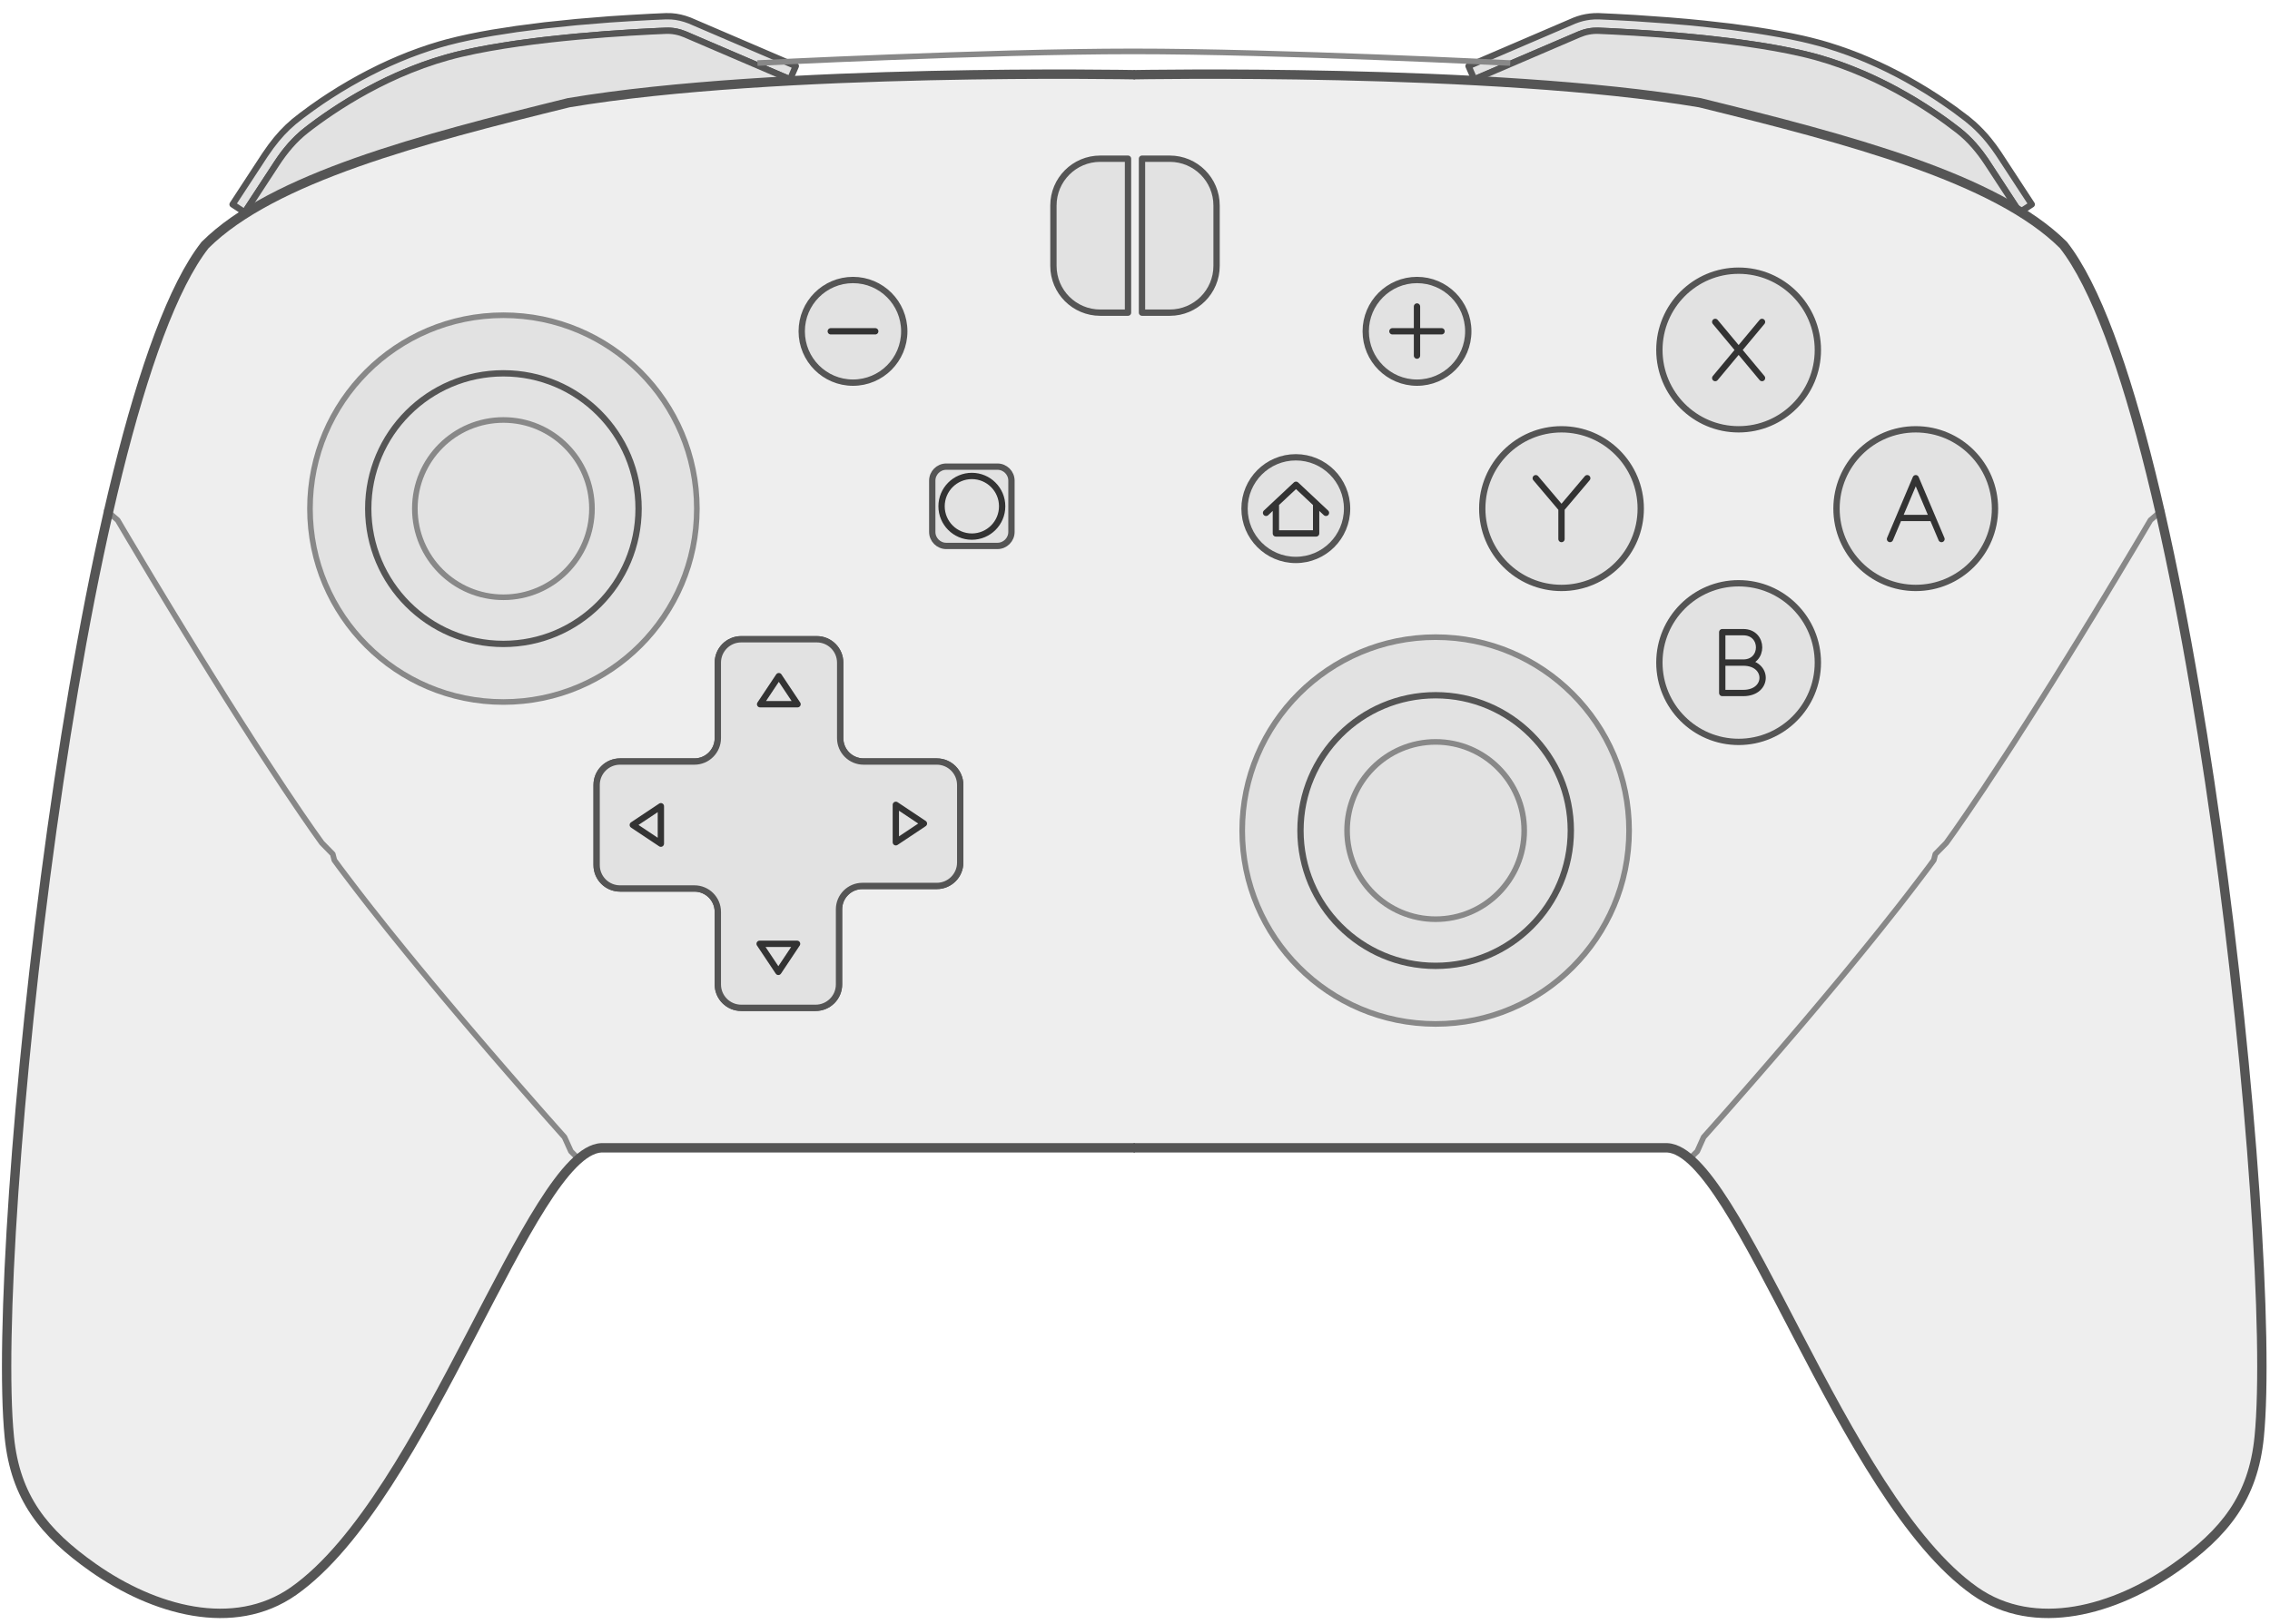
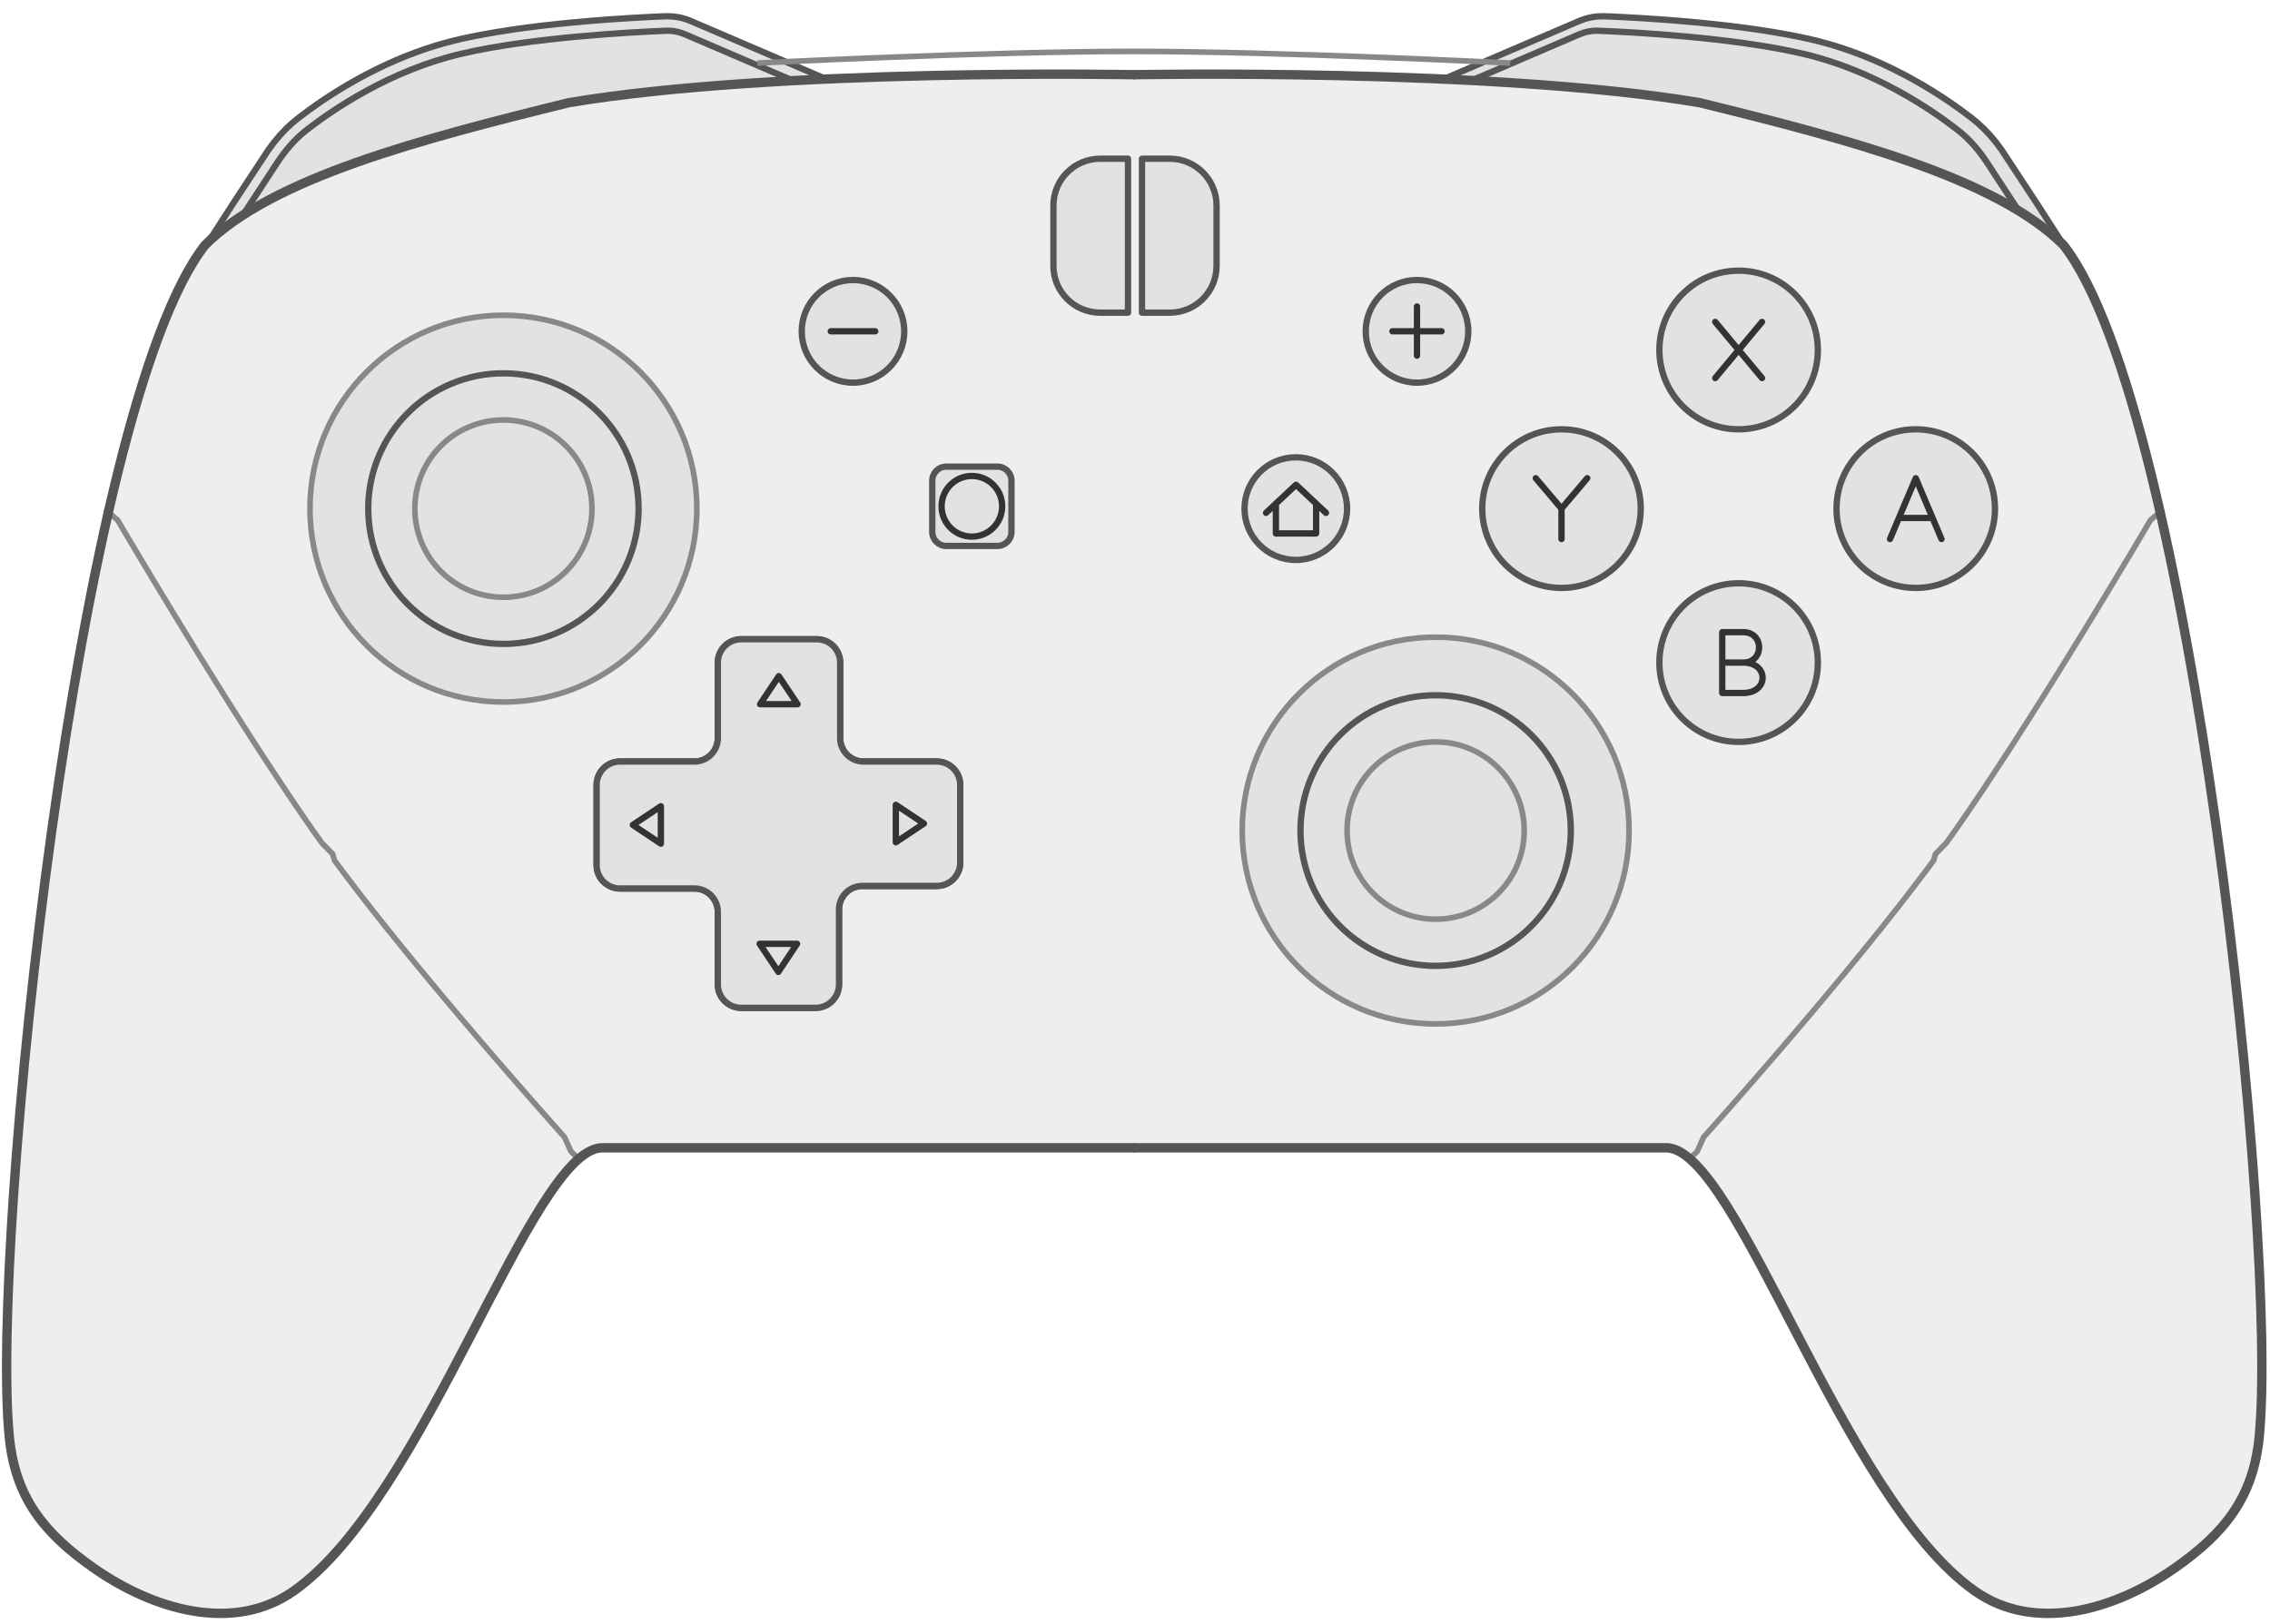
<svg xmlns="http://www.w3.org/2000/svg" viewBox="0 -5 485 347">
  <style>
/* preview only: platforms map these classes to theme tokens */
.ol{fill:none;stroke:#555;stroke-width:1.9;stroke-linejoin:round}
.ink{fill:#555;stroke:none}
.body-fill{fill:#eee;stroke:none}
.contour{fill:none;stroke:#888;stroke-width:1.2;stroke-linejoin:round}
.key{fill:#e2e2e2;stroke:#555;stroke-width:1.35;stroke-linejoin:round}
.arm{fill:#e2e2e2;stroke:none}
.well{fill:#e2e2e2;stroke:#888;stroke-width:1.2}
.stick{fill:#e2e2e2;stroke:#555;stroke-width:1.35}
.cap{fill:#e2e2e2;stroke:#888;stroke-width:1.2}
.glyph{fill:none;stroke:#333;stroke-width:1.35;stroke-linecap:round;stroke-linejoin:round}
</style>
-   <path id="LeftTrigger" class="key" d="M52.28 40.38L59.3 29.67L60.02 28.62L60.77 27.6L62.08 26.01L63.39 24.64L64.67 23.46L66.33 22.15L68.06 20.87L69.63 19.76L71.35 18.6L73.21 17.39L75.22 16.16L76.81 15.23L79.05 14L80.81 13.08L82.63 12.18L84.52 11.3L86.48 10.45L88.49 9.63L90.56 8.86L92.68 8.13L94.86 7.46L96.34 7.05L97.84 6.66L100.12 6.14L102.49 5.65L104.93 5.2L109.95 4.39L115.94 3.6L122.67 2.89L129.01 2.35L136.51 1.85L141.1 1.62L142.88 1.57L143.73 1.63L144.58 1.77L145.4 1.99L146.21 2.27L168.8 11.96L170.03 9.12L147.3 -0.63L146.32 -0.97L145.39 -1.22L144.4 -1.41L143.46 -1.51L142.29 -1.53L139.11 -1.39L134.45 -1.13L130.27 -0.86L123.2 -0.28L116.43 0.42L110.38 1.2L105.22 2L102.71 2.45L100.26 2.94L97.87 3.47L95.55 4.05L93.97 4.49L91.71 5.19L89.53 5.94L87.35 6.75L85.29 7.59L83.24 8.48L81.28 9.39L78.78 10.64L76.99 11.59L74.71 12.87L72.59 14.13L70.57 15.4L68.72 16.62L66.63 18.08L64.46 19.68L62.8 20.99L61.48 22.17L60.24 23.43L59.08 24.76L57.9 26.27L56.62 28.09L49.69 38.68Z" />
-   <path id="RightTrigger" class="key" d="M314.99 11.96L337.58 2.27L338.32 2.01L339 1.82L339.7 1.68L340.41 1.6L341.41 1.57L344.04 1.68L351.86 2.14L358.68 2.66L364.46 3.22L370.42 3.92L375.53 4.65L378.04 5.05L380.5 5.5L384.44 6.31L387.45 7.05L388.93 7.46L391.11 8.13L392.53 8.61L394.62 9.37L397.97 10.73L399.9 11.59L401.77 12.48L403.58 13.38L405.31 14.31L408.57 16.16L410.09 17.09L411.99 18.3L413.74 19.47L415.35 20.6L416.8 21.65L418.5 22.96L419.36 23.67L420.17 24.42L420.96 25.2L421.71 26.01L423.02 27.6L424.23 29.27L431.5 40.38L434.1 38.68L426.98 27.8L425.99 26.39L424.93 25.02L424.14 24.08L423.32 23.19L422.45 22.31L421.67 21.58L420.28 20.41L417.54 18.35L415.5 16.92L413.68 15.7L411.72 14.45L409.61 13.18L407.39 11.91L405.6 10.94L403.15 9.7L401.21 8.78L399.18 7.88L397.12 7.02L394.99 6.2L392.82 5.44L390.58 4.72L389.02 4.26L386.71 3.66L385.11 3.28L382.72 2.77L380.25 2.3L377.72 1.86L375.15 1.45L369.95 0.73L363.94 0.05L360.58 -0.28L356.56 -0.62L349.34 -1.13L345.2 -1.36L341.57 -1.53L340.62 -1.52L339.67 -1.44L338.83 -1.31L338.01 -1.13L337.2 -0.89L336.4 -0.6L313.76 9.12Z" />
+   <path id="LeftTrigger" class="key" d="M42.96 49.13L43.38 48.83L44.95 46.32L46.53 44.92L48.23 43.57L50.03 42.26L51.88 41.01L53.94 39.72L57.6 37.65L61.5 35.7L65.49 33.89L67.36 33.09L71.21 31.55L75.21 30.06L79.33 28.62L83.64 27.21L87.57 25.99L93.5 24.24L97.54 23.11L103.7 21.45L116.23 18.25L118.34 17.73L120.04 17.83L123.08 16.71L125.2 16.38L129.42 15.76L135.66 14.97L143.78 14.11L152.1 13.38L160.11 12.8L166.17 12.42L175.15 11.96L175.8 11.59L147.38 -0.6L146.49 -0.92L145.59 -1.18L144.67 -1.36L143.73 -1.48L142.49 -1.53L140.08 -1.44L135.09 -1.17L130.27 -0.86L126.44 -0.56L122.38 -0.2L119.01 0.14L115.57 0.52L112.1 0.96L109.51 1.32L106.08 1.86L103.55 2.3L101.08 2.77L98.67 3.28L96.31 3.85L94.76 4.27L93.23 4.71L90.98 5.43L88.79 6.2L86.66 7.02L84.59 7.88L82.59 8.77L80.66 9.69L78.18 10.95L76.41 11.9L74.17 13.18L72.07 14.45L70.1 15.7L67.86 17.21L65.87 18.63L63.81 20.18L62.53 21.22L61.22 22.42L59.88 23.83L58.53 25.43L57.3 27.1L49.68 38.69Z" />
+   <path id="RightTrigger" class="key" d="M442.04 49.13L441.62 48.83L440.05 46.32L438.47 44.92L436.77 43.57L434.97 42.26L433.12 41.01L431.06 39.72L427.4 37.65L423.5 35.7L419.51 33.89L417.64 33.09L413.79 31.55L409.79 30.06L405.67 28.62L401.36 27.21L397.43 25.99L391.5 24.24L387.46 23.11L381.3 21.45L368.77 18.25L366.66 17.73L364.96 17.83L361.92 16.71L359.8 16.38L355.58 15.76L349.34 14.97L341.22 14.11L332.9 13.38L324.89 12.8L318.83 12.42L309.85 11.96L309.2 11.59L337.62 -0.6L338.51 -0.92L339.41 -1.18L340.33 -1.36L341.27 -1.48L342.51 -1.53L344.92 -1.44L349.91 -1.17L354.73 -0.86L358.56 -0.56L362.62 -0.2L365.99 0.14L369.43 0.52L372.9 0.96L375.49 1.32L378.92 1.86L381.45 2.3L383.92 2.77L386.33 3.28L388.69 3.85L390.24 4.27L391.77 4.71L394.02 5.43L396.21 6.2L398.34 7.02L400.41 7.88L402.41 8.77L404.34 9.69L406.82 10.95L408.59 11.9L410.83 13.18L412.93 14.45L414.9 15.7L417.14 17.21L419.13 18.63L421.19 20.18L422.47 21.22L423.78 22.42L425.12 23.83L426.47 25.43L427.7 27.1L435.32 38.69Z" />
  <path id="LeftBumper" class="key" d="M52.285 40.382L59.121 29.934C60.864 27.27 62.905 24.817 65.413 22.859C71.207 18.337 83.395 10.03 98.593 6.481C113.667 2.961 135.366 1.848 142.235 1.573C143.673 1.515 145.09 1.79 146.413 2.358L168.804 11.965L168.19 12.31L166.17 12.42L164.15 12.55L162.13 12.67L160.11 12.8L158.1 12.94L156.1 13.08L154.1 13.23L152.1 13.38L150.06 13.55L147.96 13.74L145.87 13.92L143.78 14.11L141.74 14.32L139.71 14.53L137.68 14.75L135.66 14.97L133.58 15.23L131.5 15.5L129.42 15.76L127.32 16.06L125.2 16.38L123.09 16.71L123.08 16.71L120.04 17.83L118.34 17.73L116.23 18.25L114.13 18.78L112.03 19.31L109.94 19.84L107.85 20.37L105.77 20.91L103.7 21.45L101.64 22L99.59 22.55L97.54 23.11L95.52 23.68L93.5 24.24L91.51 24.82L89.53 25.4L87.57 25.99L85.62 26.59L83.64 27.21L81.38 27.94L79.33 28.62L77.25 29.34L75.21 30.06L73.19 30.8L71.21 31.55L69.26 32.32L67.36 33.09L65.49 33.89L63.54 34.76L61.5 35.7L59.54 36.67L57.6 37.65L55.78 38.67L53.94 39.72L51.88 41.01Z" />
  <path id="RightBumper" class="key" d="M431.505 40.382L424.669 29.934C422.926 27.27 420.885 24.817 418.376 22.859C412.583 18.337 400.395 10.03 385.197 6.481C370.123 2.961 348.423 1.848 341.555 1.573C340.116 1.515 338.7 1.79 337.377 2.358L314.986 11.965L314.48 12.21L316.49 12.31L318.51 12.42L320.53 12.55L322.55 12.67L324.57 12.8L326.58 12.94L328.58 13.08L330.58 13.23L332.58 13.38L334.63 13.55L336.72 13.74L338.81 13.92L340.9 14.11L342.94 14.32L344.97 14.53L347 14.75L349.03 14.97L351.11 15.23L353.19 15.5L355.27 15.76L357.36 16.06L359.48 16.38L361.6 16.71L361.87 16.75L364.64 17.83L366.34 17.73L368.45 18.25L370.55 18.78L372.65 19.31L374.74 19.84L376.83 20.37L378.91 20.91L380.98 21.45L383.05 22L385.1 22.55L387.14 23.11L389.16 23.68L391.18 24.24L393.17 24.82L395.16 25.4L397.11 25.99L399.06 26.59L401.04 27.21L403.3 27.94L405.35 28.62L407.43 29.34L409.48 30.06L411.49 30.8L413.47 31.55L415.42 32.32L417.32 33.09L419.19 33.89L421.15 34.76L423.18 35.7L425.15 36.67L427.08 37.65L428.91 38.67L430.74 39.72Z" />
  <path class="body-fill" d="M242.49 11.46L241.99 9.96L239.44 10.92L236.89 10.9L234.17 10.87L232.1 10.86L229.83 10.85L227.37 10.85L225.27 10.85L223.06 10.85L220.76 10.86L218.48 10.87L216.42 10.89L214.29 10.91L212.11 10.93L209.88 10.96L207.59 10.99L205.34 11.02L203.3 11.06L201.24 11.1L199.14 11.14L197.11 11.2L195.09 11.25L193.07 11.3L191.05 11.35L188.97 11.42L186.88 11.49L184.8 11.56L182.72 11.64L180.66 11.72L178.35 11.82L176.28 11.9L174.24 12L172.22 12.1L170.21 12.21L168.19 12.31L166.17 12.42L164.15 12.55L162.13 12.67L160.11 12.8L158.1 12.94L156.1 13.08L154.1 13.23L152.1 13.38L150.06 13.55L147.96 13.74L145.87 13.92L143.78 14.11L141.74 14.32L139.71 14.53L137.68 14.75L135.66 14.97L133.58 15.23L131.5 15.5L129.42 15.76L127.32 16.06L125.2 16.38L123.09 16.71L123.08 16.71L120.04 17.83L118.34 17.73L116.23 18.25L114.13 18.78L112.03 19.31L109.94 19.84L107.85 20.37L105.77 20.91L103.7 21.45L101.64 22L99.59 22.55L97.54 23.11L95.52 23.68L93.5 24.24L91.51 24.82L89.53 25.4L87.57 25.99L85.62 26.59L83.64 27.21L81.38 27.94L79.33 28.62L77.25 29.34L75.21 30.06L73.19 30.8L71.21 31.55L69.26 32.32L67.36 33.09L65.49 33.89L63.54 34.76L61.5 35.7L59.54 36.67L57.6 37.65L55.78 38.67L53.94 39.72L51.88 41.01L50.03 42.26L48.23 43.57L46.53 44.92L44.97 46.31L44.95 46.32L43.38 48.83L42.12 49.74L40.78 51.88L39.78 53.64L38.79 55.52L37.81 57.52L36.84 59.63L35.88 61.86L35.12 63.72L34.37 65.65L33.62 67.65L32.87 69.7L32.14 71.81L31.41 74L30.69 76.24L30.03 78.34L29.44 80.28L28.85 82.28L28.27 84.31L27.69 86.36L27.12 88.47L26.55 90.6L25.98 92.76L25.43 94.97L24.91 97.08L24.42 99.1L23.88 101.37L23.4 103.39L22.95 105.41L22.49 107.43L22.04 109.45L21.6 111.52L21.16 113.6L20.72 115.68L20.29 117.74L19.89 119.74L19.49 121.74L19.1 123.73L18.71 125.75L18.32 127.79L17.94 129.84L17.56 131.88L17.18 133.95L16.81 136.03L16.44 138.11L16.07 140.19L15.74 142.17L15.41 144.15L15.08 146.13L14.74 148.11L14.42 150.11L14.1 152.11L13.79 154.11L13.47 156.12L13.16 158.14L12.86 160.15L12.55 162.17L12.25 164.19L11.96 166.22L11.67 168.25L11.38 170.27L11.08 172.3L10.82 174.33L10.55 176.36L10.28 178.39L10.01 180.42L9.74 182.45L9.48 184.48L9.21 186.51L8.94 188.54L8.7 190.55L8.47 192.56L8.23 194.57L7.99 196.57L7.75 198.58L7.52 200.59L7.28 202.6L7.04 204.61L6.83 206.64L6.62 208.66L6.41 210.69L6.19 212.71L5.98 214.74L5.77 216.77L5.56 218.79L5.35 220.82L5.17 222.83L4.99 224.85L4.81 226.86L4.62 228.88L4.44 230.89L4.26 232.91L4.07 234.93L3.91 236.96L3.75 239.01L3.6 241.06L3.44 243.1L3.28 245.15L3.13 247.2L2.97 249.24L2.84 251.29L2.71 253.34L2.59 255.39L2.47 257.44L2.34 259.49L2.22 261.54L2.1 263.58L2.02 265.6L1.93 267.62L1.85 269.63L1.77 271.65L1.68 273.67L1.61 275.69L1.57 277.73L1.53 279.76L1.49 281.8L1.46 283.83L1.42 285.87L1.45 287.88L1.47 289.89L1.5 291.9L1.53 293.91L1.6 295.94L1.73 298L1.86 300.06L1.91 300.84L2.7 303.58L2.42 305.22L2.89 307.58L3.5 309.8L4.24 311.91L5.08 313.92L6.07 315.84L7.18 317.67L8.4 319.43L9.76 321.12L11.24 322.75L12.83 324.34L14.56 325.89L16.4 327.41L18.36 328.92L18.7 328.52L21.3 330.33L22.13 331.47L23.89 332.61L25.75 333.63L27.61 334.64L29.52 335.53L31.44 336.38L33.39 337.14L35.36 337.8L37.37 338.41L39.74 338.95L41.86 339.36L44.23 339.6L46.34 339.75L48.68 339.68L50.76 339.54L53.05 339.12L55.08 338.66L57.29 337.86L59.23 337.05L61.34 335.83L61.57 335.7L63.69 333.66L64.86 333.43L66.53 332L68.19 330.46L69.77 328.89L71.41 327.16L72.76 325.64L74.09 324.04L75.42 322.4L76.74 320.69L78.05 318.92L79.34 317.12L80.63 315.26L81.9 313.36L83.15 311.46L84.44 309.41L85.53 307.65L86.59 305.91L87.64 304.14L88.68 302.36L89.72 300.57L90.74 298.76L91.76 296.94L92.77 295.11L93.78 293.28L94.77 291.44L95.76 289.61L96.73 287.77L97.7 285.93L98.67 284.1L99.62 282.28L100.57 280.47L101.5 278.67L102.47 276.81L103.55 274.74L104.61 272.71L105.66 270.7L106.7 268.72L107.73 266.78L108.75 264.88L109.76 263.02L110.75 261.22L111.79 259.37L112.96 257.32L114.1 255.38L115.24 253.53L116.5 251.53L117.87 249.49L119.21 247.61L120.53 245.93L122.46 243.77L124.33 242.1L126.15 240.95L126.78 240.85L128.47 240.3L356.21 240.3L357.9 240.85L358.54 240.95L360.35 242.1L362.22 243.77L364.15 245.93L365.47 247.61L366.82 249.49L368.19 251.53L369.45 253.53L370.58 255.38L371.73 257.32L372.89 259.37L373.93 261.22L374.92 263.02L375.93 264.88L376.95 266.78L377.98 268.72L379.02 270.7L380.07 272.71L381.13 274.74L382.21 276.81L383.18 278.67L384.11 280.47L385.06 282.28L386.02 284.1L386.98 285.93L387.95 287.77L388.93 289.61L389.91 291.44L390.91 293.28L391.91 295.11L392.92 296.94L393.94 298.76L394.97 300.57L396 302.36L397.04 304.14L398.09 305.91L399.15 307.65L400.24 309.41L401.54 311.46L402.78 313.36L404.05 315.26L405.34 317.12L406.64 318.92L407.94 320.69L409.26 322.4L410.59 324.04L411.93 325.64L413.28 327.16L414.91 328.89L416.49 330.46L418.15 332L419.82 333.43L420.99 333.66L423.35 335.83L424.04 336.24L425.92 337.32L428.13 338.12L430.1 338.84L432.39 339.26L434.43 339.63L436.78 339.71L438.87 339.77L441.24 339.52L443.35 339.3L445.73 338.77L447.84 338.29L449.81 337.63L451.78 336.97L453.72 336.17L455.65 335.32L457.54 334.38L459.4 333.37L461.23 332.33L463 331.18L463.71 331.31L466.12 328.72L466.32 328.92L468.28 327.41L470.12 325.89L471.85 324.34L473.45 322.75L474.92 321.12L476.28 319.43L477.51 317.67L478.61 315.84L479.6 313.92L480.45 311.91L481.18 309.8L481.79 307.58L482.26 305.22L481.98 303.58L482.77 300.84L482.85 299.54L482.98 297.49L483.11 295.43L483.16 293.41L483.19 291.4L483.22 289.39L483.24 287.37L483.25 285.36L483.22 283.32L483.18 281.29L483.14 279.25L483.1 277.22L483.06 275.18L482.98 273.17L482.9 271.15L482.81 269.13L482.73 267.11L482.64 265.09L482.56 263.08L482.43 261.03L482.31 258.98L482.18 256.93L482.06 254.88L481.94 252.83L481.81 250.78L481.67 248.73L481.52 246.69L481.36 244.64L481.2 242.59L481.05 240.55L480.89 238.5L480.73 236.45L480.56 234.42L480.38 232.41L480.2 230.39L480.01 228.37L479.83 226.36L479.65 224.34L479.46 222.33L479.28 220.31L479.07 218.29L478.86 216.26L478.65 214.23L478.43 212.21L478.22 210.18L478.01 208.16L477.8 206.13L477.58 204.11L477.34 202.1L477.11 200.09L476.87 198.08L476.63 196.07L476.4 194.06L476.16 192.05L475.92 190.04L475.68 188.03L475.41 186L475.14 183.97L474.87 181.94L474.6 179.91L474.33 177.88L474.07 175.85L473.8 173.83L473.52 171.8L473.23 169.77L472.94 167.74L472.65 165.71L472.36 163.69L472.05 161.67L471.75 159.65L471.44 157.63L471.14 155.62L470.82 153.61L470.5 151.61L470.18 149.61L469.86 147.61L469.52 145.63L469.19 143.65L468.86 141.67L468.52 139.67L468.15 137.59L467.78 135.51L467.41 133.43L467.03 131.37L466.65 129.33L466.26 127.28L465.88 125.24L465.49 123.23L465.09 121.24L464.69 119.24L464.3 117.25L463.86 115.16L463.42 113.08L462.98 111L462.53 108.95L462.08 106.93L461.62 104.91L461.17 102.89L460.68 100.86L460.14 98.6L459.65 96.57L459.12 94.41L458.56 92.22L457.99 90.06L457.42 87.94L456.85 85.85L456.27 83.8L455.69 81.78L455.1 79.8L454.51 77.85L453.82 75.67L453.09 73.45L452.36 71.28L451.62 69.17L450.88 67.14L450.13 65.17L449.37 63.26L448.56 61.3L447.6 59.1L446.63 57.02L445.64 55.05L444.61 53.13L443.57 51.33L442.22 49.24L441.3 48.83L439.73 46.32L439.72 46.31L438.15 44.92L436.46 43.57L434.65 42.26L432.8 41.01L430.74 39.72L428.91 38.67L427.08 37.65L425.15 36.67L423.18 35.7L421.15 34.76L419.19 33.89L417.32 33.09L415.42 32.32L413.47 31.55L411.49 30.8L409.48 30.06L407.43 29.34L405.35 28.62L403.3 27.94L401.04 27.21L399.06 26.59L397.11 25.99L395.16 25.4L393.17 24.82L391.18 24.24L389.16 23.68L387.14 23.11L385.1 22.55L383.05 22L380.98 21.45L378.91 20.91L376.83 20.37L374.74 19.84L372.65 19.31L370.55 18.78L368.45 18.25L366.34 17.73L364.64 17.83L361.87 16.75L361.6 16.71L359.48 16.38L357.36 16.06L355.27 15.76L353.19 15.5L351.11 15.23L349.03 14.97L347 14.75L344.97 14.53L342.94 14.32L340.9 14.11L338.81 13.92L336.72 13.74L334.63 13.55L332.58 13.38L330.58 13.23L328.58 13.08L326.58 12.94L324.57 12.8L322.55 12.67L320.53 12.55L318.51 12.42L316.49 12.31L314.48 12.21L312.46 12.1L310.44 12L308.4 11.9L306.34 11.82L304.02 11.72L301.96 11.64L299.88 11.56L297.8 11.49L295.71 11.42L293.63 11.35L291.61 11.3L289.59 11.25L287.58 11.2L285.54 11.14L283.45 11.1L281.38 11.06L279.34 11.02L277.1 10.99L274.81 10.96L272.57 10.93L270.4 10.91L268.27 10.89L266.2 10.87L263.92 10.86L261.62 10.85L259.42 10.85L257.31 10.85L254.86 10.85L252.59 10.86L250.51 10.87L247.79 10.9L245.24 10.92L242.69 9.96L242.19 11.46L242.2 11.5Z" />
  <path class="contour" d="M161.833 8.475C161.833 8.475 210.679 5.989 242.002 5.983C273.52 5.977 322.67 8.475 322.67 8.475" />
  <path class="key" fill="none" d="M241.006 28.916H235.072C229.549 28.916 225.072 33.393 225.072 38.916V51.819C225.072 57.342 229.549 61.819 235.072 61.819H241.006V28.916Z" />
  <path class="key" fill="none" d="M243.994 28.916H249.928C255.451 28.916 259.928 33.393 259.928 38.916V51.819C259.928 57.342 255.451 61.819 249.928 61.819H243.994V28.916Z" />
  <path class="contour" d="M23.82 102.95L22.8 104.14L25.14 106.16L26.42 108.33L27.58 110.29L28.91 112.51L30.17 114.63L31.44 116.75L32.55 118.61L33.72 120.54L34.94 122.56L36.2 124.64L37.38 126.58L38.45 128.33L39.54 130.12L40.68 131.97L41.81 133.81L42.91 135.6L43.99 137.33L45.06 139.06L46.16 140.82L47.26 142.58L48.36 144.34L49.49 146.12L50.61 147.89L51.74 149.67L52.88 151.44L54.01 153.22L55.15 154.98L56.29 156.73L57.43 158.47L58.56 160.19L59.69 161.9L60.82 163.61L62.04 165.42L63.26 167.23L64.46 169L65.65 170.72L66.84 172.44L68.12 174.24L68.76 175.14L71.1 177.53L71.43 178.82L72.68 180.52L73.95 182.2L75.22 183.87L76.52 185.57L77.85 187.29L79.19 189.01L80.45 190.6L81.71 192.19L82.98 193.79L84.27 195.39L85.57 196.99L86.87 198.6L88.18 200.2L89.49 201.8L90.81 203.39L92.12 204.98L93.44 206.56L94.74 208.12L96.05 209.68L97.38 211.26L98.79 212.93L100.2 214.59L101.58 216.21L102.95 217.81L104.31 219.4L105.64 220.94L107.26 222.82L108.83 224.63L110.36 226.39L111.83 228.07L113.24 229.68L114.58 231.21L116.26 233.12L117.81 234.87L119.22 236.46L120.61 238.02L121.98 241.05L123.32 242.39L123.52 242.22" />
  <path class="contour" d="M460.78 102.95L461.8 104.14L459.46 106.16L458.18 108.33L457.02 110.29L455.7 112.51L454.43 114.63L453.16 116.75L452.05 118.61L450.88 120.54L449.67 122.56L448.4 124.64L447.23 126.58L446.15 128.33L445.06 130.12L443.93 131.97L442.79 133.81L441.69 135.6L440.61 137.33L439.54 139.06L438.45 140.82L437.34 142.58L436.24 144.34L435.11 146.12L433.99 147.89L432.86 149.67L431.72 151.44L430.59 153.22L429.45 154.98L428.31 156.73L427.17 158.47L426.04 160.19L424.91 161.9L423.79 163.61L422.56 165.42L421.34 167.23L420.14 169L418.95 170.72L417.76 172.44L416.48 174.24L415.84 175.14L413.5 177.53L413.17 178.82L411.92 180.52L410.65 182.2L409.38 183.87L408.08 185.57L406.75 187.29L405.41 189.01L404.15 190.6L402.89 192.19L401.62 193.79L400.33 195.39L399.04 196.99L397.73 198.6L396.42 200.2L395.11 201.8L393.8 203.39L392.48 204.98L391.16 206.56L389.86 208.12L388.55 209.68L387.22 211.26L385.81 212.93L384.4 214.59L383.02 216.21L381.65 217.81L380.29 219.4L378.96 220.94L377.34 222.82L375.77 224.63L374.24 226.39L372.77 228.07L371.36 229.68L370.02 231.21L368.34 233.12L366.79 234.87L365.38 236.46L363.99 238.02L362.63 241.05L361.27 242.39L361.08 242.22" />
  <path class="key" d="M158.368 210.385H174.261C177.022 210.385 179.261 208.146 179.261 205.385V189.337C179.261 186.575 181.499 184.337 184.261 184.337H200.154C202.915 184.337 205.154 182.098 205.154 179.337V162.748C205.154 159.986 202.915 157.748 200.154 157.748H184.51C181.748 157.748 179.51 155.509 179.51 152.748V136.615C179.51 133.854 177.271 131.615 174.51 131.615H158.368C155.606 131.615 153.368 133.854 153.368 136.615V152.748C153.368 155.509 151.129 157.748 148.368 157.748H132.474C129.713 157.748 127.474 159.986 127.474 162.748V179.878C127.474 182.639 129.713 184.878 132.474 184.878H148.368C151.129 184.878 153.368 187.116 153.368 189.878V205.385C153.368 208.146 155.606 210.385 158.368 210.385Z" />
  <path id="DPadUp" class="arm" d="M153.368 157.748V136.615C153.368 133.854 155.606 131.615 158.368 131.615H174.51C177.271 131.615 179.51 133.854 179.51 136.615V157.748Z" />
  <path id="DPadDown" class="arm" d="M153.368 184.878V205.385C153.368 208.146 155.606 210.385 158.368 210.385H174.261C177.022 210.385 179.261 208.146 179.261 205.385V184.337Z" />
  <path id="DPadLeft" class="arm" d="M153.368 157.748H132.474C129.713 157.748 127.474 159.986 127.474 162.748V179.878C127.474 182.639 129.713 184.878 132.474 184.878H153.368Z" />
  <path id="DPadRight" class="arm" d="M179.51 157.748H200.154C202.915 157.748 205.154 159.986 205.154 162.748V179.337C205.154 182.098 202.915 184.337 200.154 184.337H179.261Z" />
  <path class="key" fill="none" d="M158.368 210.385H174.261C177.022 210.385 179.261 208.146 179.261 205.385V189.337C179.261 186.575 181.499 184.337 184.261 184.337H200.154C202.915 184.337 205.154 182.098 205.154 179.337V162.748C205.154 159.986 202.915 157.748 200.154 157.748H184.51C181.748 157.748 179.51 155.509 179.51 152.748V136.615C179.51 133.854 177.271 131.615 174.51 131.615H158.368C155.606 131.615 153.368 133.854 153.368 136.615V152.748C153.368 155.509 151.129 157.748 148.368 157.748H132.474C129.713 157.748 127.474 159.986 127.474 162.748V179.878C127.474 182.639 129.713 184.878 132.474 184.878H148.368C151.129 184.878 153.368 187.116 153.368 189.878V205.385C153.368 208.146 155.606 210.385 158.368 210.385Z" />
  <ellipse id="View" class="key" cx="182.249" cy="65.808" rx="10.955" ry="10.968" />
  <ellipse id="Menu" class="key" cx="302.752" cy="65.808" rx="10.955" ry="10.968" />
  <ellipse class="key" fill="none" cx="276.858" cy="103.697" rx="10.955" ry="10.968" />
  <rect class="key" fill="none" x="199.183" y="94.726" width="16.922" height="16.945" rx="3" />
  <ellipse class="glyph" cx="207.644" cy="103.198" rx="6.473" ry="6.481" />
  <ellipse id="X" class="key" cx="371.468" cy="69.796" rx="16.93" ry="16.95" />
  <ellipse id="Y" class="key" cx="333.624" cy="103.697" rx="16.93" ry="16.95" />
  <ellipse id="B" class="key" cx="371.468" cy="136.601" rx="16.93" ry="16.95" />
  <ellipse id="A" class="key" cx="409.312" cy="103.697" rx="16.93" ry="16.95" />
  <circle class="well" cx="107.557" cy="103.697" r="41.33" />
  <circle class="well" cx="306.735" cy="172.496" r="41.33" />
  <g id="LeftThumbstick" data-travel="10">
    <ellipse class="stick" cx="107.557" cy="103.697" rx="28.881" ry="28.916" />
    <ellipse id="LeftThumbstickClick" class="cap" cx="107.557" cy="103.697" rx="18.922" ry="18.945" />
  </g>
  <g id="RightThumbstick" data-travel="10">
    <ellipse class="stick" cx="306.735" cy="172.496" rx="28.881" ry="28.916" />
    <ellipse id="RightThumbstickClick" class="cap" cx="306.735" cy="172.496" rx="18.922" ry="18.945" />
  </g>
  <path class="glyph" data-for="A" transform="translate(409.312 103.697)" d="M-5.5 6.5L0 -6.5L5.5 6.5M-3 2H3" />
  <path class="glyph" data-for="B" transform="translate(371.468 136.601)" d="M-3.5 -6.5V6.5M-3.5 -6.5H1C5.5 -6.5 5.5 0 1 0H-3.5M1 0C6.5 0 6.5 6.5 1 6.5H-3.5" />
  <path class="glyph" data-for="X" transform="translate(371.468 69.796)" d="M-5 -6L5 6M5 -6L-5 6" />
  <path class="glyph" data-for="Y" transform="translate(333.624 103.697)" d="M-5.5 -6.5L0 0L5.5 -6.5M0 0V6.5" />
  <path class="glyph" data-for="View" d="M177.5 65.8H187" />
  <path class="glyph" data-for="Menu" d="M297.5 65.8H308M302.75 60.5V71" />
  <path class="glyph" d="M270.5 104.6L276.9 98.6L283.3 104.6M272.6 103V109H281.2V103" />
  <path class="glyph" data-for="DPadUp" d="M166.4 139.5L162.4 145.5H170.4Z" />
  <path class="glyph" data-for="DPadDown" d="M166.3 202.7L162.3 196.7H170.3Z" />
  <path class="glyph" data-for="DPadLeft" d="M135.2 171.3L141.2 167.3V175.3Z" />
  <path class="glyph" data-for="DPadRight" d="M197.4 171L191.4 167V175Z" />
  <path class="ink" d="M128.47 240.3L128.47 239.3L128.445 239.3L128.42 239.301L128.47 240.3ZM62.741 335.02L63.316 335.839V335.839L62.741 335.02ZM121.499 16.95L121.333 15.964L121.296 15.971L121.26 15.979L121.499 16.95ZM43.819 47.361L43.114 46.652L43.071 46.696L43.033 46.744L43.819 47.361ZM1.992 302.117L0.997 302.216V302.216L1.992 302.117ZM19.918 330.035L19.343 330.853V330.853L19.918 330.035ZM128.47 240.3L128.47 241.3L242.5 241.3L242.5 240.3L242.5 239.3L128.47 239.3L128.47 240.3ZM62.741 335.02L63.316 335.839C70.574 330.74 77.368 322.241 83.695 312.457C90.033 302.657 95.961 291.472 101.455 280.928C106.962 270.36 112.019 260.462 116.645 253.15C118.959 249.493 121.134 246.532 123.172 244.472C125.235 242.386 127.012 241.374 128.52 241.298L128.47 240.3L128.42 239.301C126.142 239.415 123.91 240.881 121.75 243.066C119.562 245.277 117.297 248.379 114.955 252.08C110.272 259.483 105.166 269.479 99.682 280.004C94.185 290.553 88.296 301.66 82.015 311.371C75.725 321.098 69.1 329.33 62.166 334.202L62.741 335.02ZM242.5 10.97C242.519 9.97 242.519 9.97 242.519 9.97C242.518 9.97 242.517 9.97 242.516 9.97C242.513 9.97 242.51 9.97 242.505 9.97C242.496 9.97 242.482 9.97 242.463 9.969C242.426 9.968 242.37 9.967 242.296 9.966C242.149 9.964 241.931 9.96 241.644 9.955C241.07 9.946 240.224 9.934 239.13 9.92C236.944 9.894 233.773 9.865 229.829 9.853C221.941 9.829 210.962 9.876 198.596 10.156C173.88 10.717 143.568 12.212 121.333 15.964L121.499 16.95L121.665 17.936C143.747 14.21 173.936 12.716 198.641 12.156C210.986 11.876 221.948 11.829 229.823 11.853C233.76 11.865 236.926 11.894 239.106 11.92C240.197 11.933 241.041 11.946 241.612 11.955C241.898 11.96 242.115 11.963 242.261 11.966C242.334 11.967 242.389 11.968 242.426 11.969C242.444 11.969 242.458 11.969 242.467 11.97C242.471 11.97 242.475 11.97 242.477 11.97C242.478 11.97 242.479 11.97 242.48 11.97C242.48 11.97 242.48 11.97 242.5 10.97ZM121.499 16.95L121.26 15.979C105.45 19.872 89.594 23.897 75.879 28.75C62.188 33.596 50.499 39.312 43.114 46.652L43.819 47.361L44.524 48.071C51.58 41.056 62.916 35.46 76.547 30.636C90.154 25.82 105.918 21.816 121.738 17.921L121.499 16.95ZM1.992 302.117L0.997 302.216C1.655 308.81 3.537 314.089 6.636 318.678C9.727 323.254 13.993 327.091 19.343 330.853L19.918 330.035L20.493 329.217C15.248 325.529 11.196 321.855 8.294 317.559C5.401 313.275 3.616 308.32 2.987 302.017L1.992 302.117ZM19.918 330.035L19.343 330.853C32.294 339.961 49.924 345.248 63.316 335.839L62.741 335.02L62.166 334.202C49.85 342.855 33.242 338.183 20.493 329.217L19.918 330.035ZM43.819 47.361L43.033 46.744C39.515 51.226 36.187 57.944 33.053 66.278C29.914 74.627 26.948 84.662 24.178 95.828C18.638 118.159 13.872 145.069 10.095 172.165C2.544 226.317 -1.084 281.387 0.997 302.216L1.992 302.117L2.987 302.017C0.933 281.451 4.525 226.593 12.075 172.441C15.848 145.384 20.602 118.548 26.119 96.309C28.878 85.189 31.823 75.234 34.925 66.982C38.034 58.714 41.277 52.221 44.606 47.979L43.819 47.361Z" />
  <path class="ink" d="M356.212 240.3L356.212 239.3L356.237 239.3L356.262 239.301L356.212 240.3ZM421.941 335.02L421.366 335.839V335.839L421.941 335.02ZM363.183 16.95L363.35 15.964L363.386 15.971L363.422 15.979L363.183 16.95ZM440.863 47.361L441.568 46.652L441.612 46.696L441.65 46.744L440.863 47.361ZM482.69 302.117L483.685 302.216V302.216L482.69 302.117ZM464.764 330.035L465.34 330.853V330.853L464.764 330.035ZM356.212 240.3L356.212 241.3L242.182 241.3L242.182 240.3L242.182 239.3L356.212 239.3L356.212 240.3ZM421.941 335.02L421.366 335.839C414.108 330.74 407.315 322.241 400.987 312.457C394.65 302.657 388.721 291.472 383.227 280.928C377.72 270.36 372.663 260.462 368.037 253.15C365.723 249.493 363.548 246.532 361.511 244.472C359.447 242.386 357.671 241.374 356.162 241.298L356.212 240.3L356.262 239.301C358.541 239.415 360.772 240.881 362.933 243.066C365.12 245.277 367.385 248.379 369.727 252.08C374.41 259.483 379.516 269.479 385.001 280.004C390.497 290.553 396.386 301.66 402.667 311.371C408.957 321.098 415.582 329.33 422.516 334.202L421.941 335.02ZM242.182 10.97C242.163 9.97 242.163 9.97 242.164 9.97C242.164 9.97 242.165 9.97 242.166 9.97C242.169 9.97 242.172 9.97 242.177 9.97C242.187 9.97 242.201 9.97 242.219 9.969C242.257 9.968 242.312 9.967 242.386 9.966C242.533 9.964 242.751 9.96 243.038 9.955C243.612 9.946 244.459 9.934 245.552 9.92C247.738 9.894 250.909 9.865 254.854 9.853C262.741 9.829 273.721 9.876 286.086 10.156C310.802 10.717 341.114 12.212 363.35 15.964L363.183 16.95L363.017 17.936C340.935 14.21 310.747 12.716 286.041 12.156C273.696 11.876 262.735 11.829 254.859 11.853C250.922 11.865 247.756 11.894 245.576 11.92C244.486 11.933 243.641 11.946 243.07 11.955C242.785 11.96 242.567 11.963 242.421 11.966C242.348 11.967 242.293 11.968 242.257 11.969C242.238 11.969 242.224 11.969 242.215 11.97C242.211 11.97 242.207 11.97 242.205 11.97C242.204 11.97 242.203 11.97 242.202 11.97C242.202 11.97 242.202 11.97 242.182 10.97ZM363.183 16.95L363.422 15.979C379.232 19.872 395.088 23.897 408.803 28.75C422.494 33.596 434.184 39.312 441.568 46.652L440.863 47.361L440.158 48.071C433.102 41.056 421.766 35.46 408.136 30.636C394.528 25.82 378.764 21.816 362.944 17.921L363.183 16.95ZM482.69 302.117L483.685 302.216C483.027 308.81 481.145 314.089 478.046 318.678C474.955 323.254 470.689 327.091 465.34 330.853L464.764 330.035L464.189 329.217C469.434 325.529 473.486 321.855 476.388 317.559C479.282 313.275 481.066 308.32 481.695 302.017L482.69 302.117ZM464.764 330.035L465.34 330.853C452.388 339.961 434.758 345.248 421.366 335.839L421.941 335.02L422.516 334.202C434.832 342.855 451.44 338.183 464.189 329.217L464.764 330.035ZM440.863 47.361L441.65 46.744C445.167 51.226 448.496 57.944 451.629 66.278C454.768 74.627 457.735 84.662 460.504 95.828C466.044 118.159 470.81 145.069 474.588 172.165C482.138 226.317 485.766 281.387 483.685 302.216L482.69 302.117L481.695 302.017C483.75 281.451 480.157 226.593 472.607 172.441C468.834 145.384 464.08 118.548 458.563 96.309C455.805 85.189 452.859 75.234 449.757 66.982C446.648 58.714 443.406 52.221 440.076 47.979L440.863 47.361Z" />
</svg>
